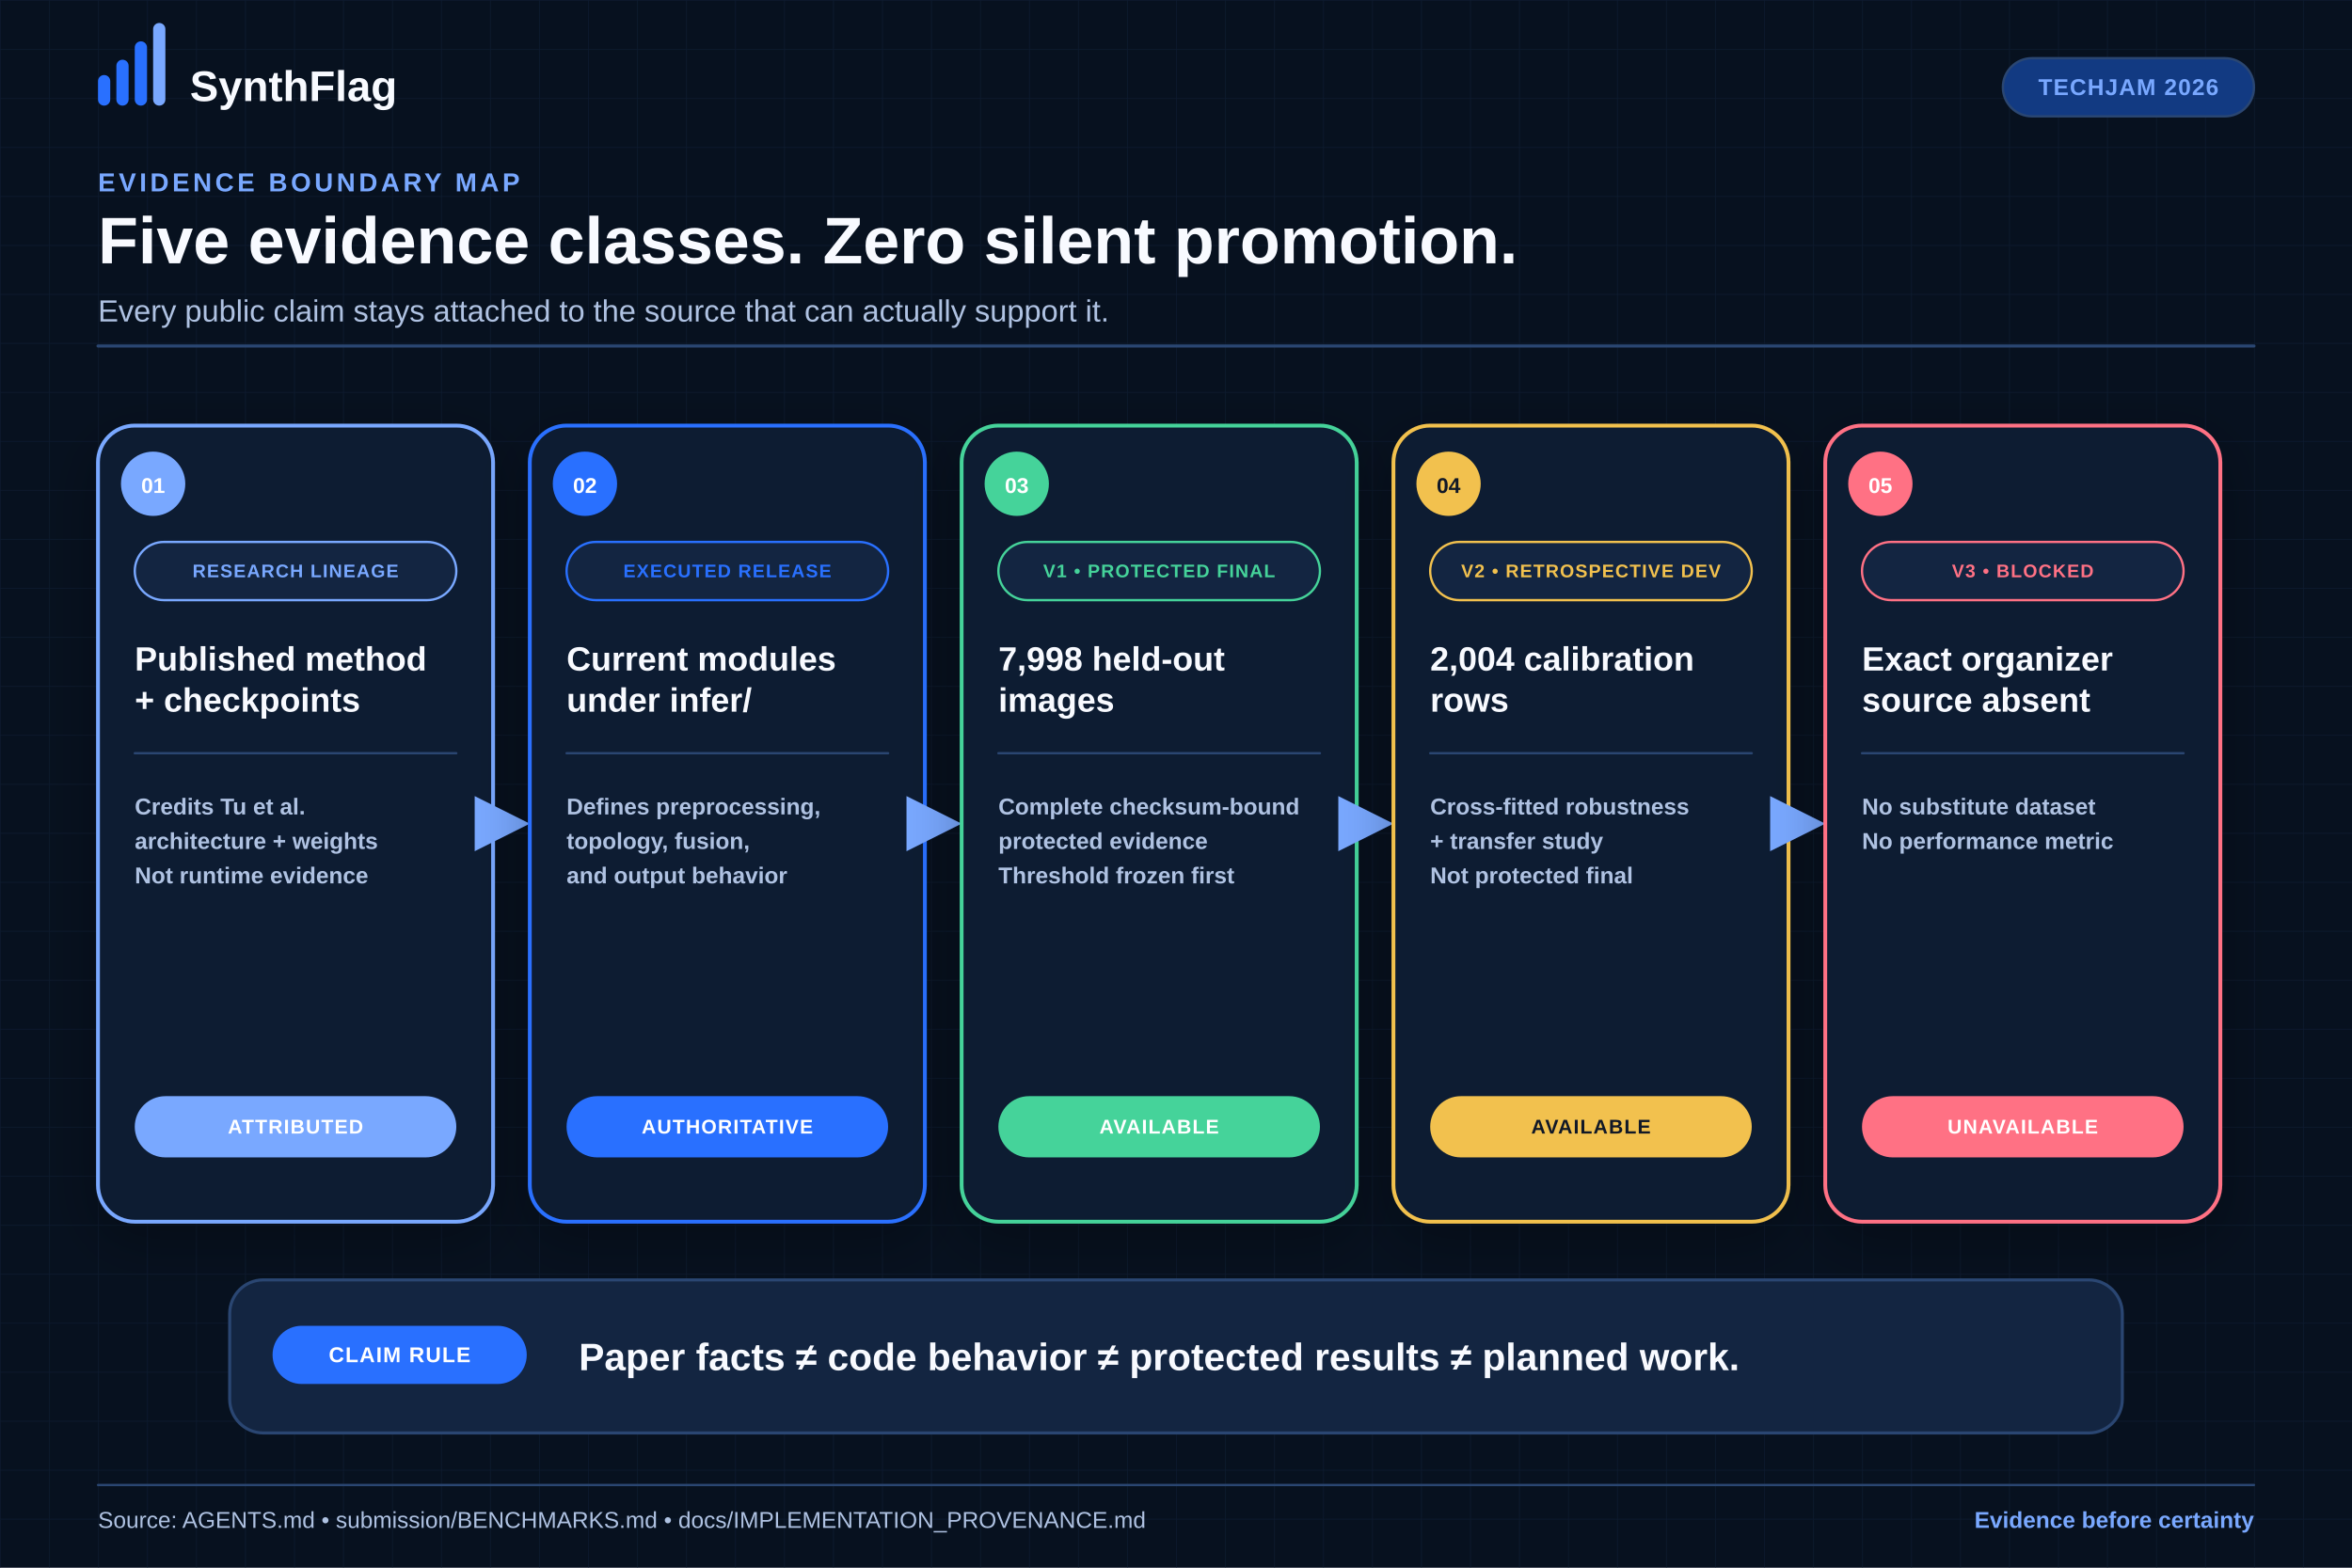
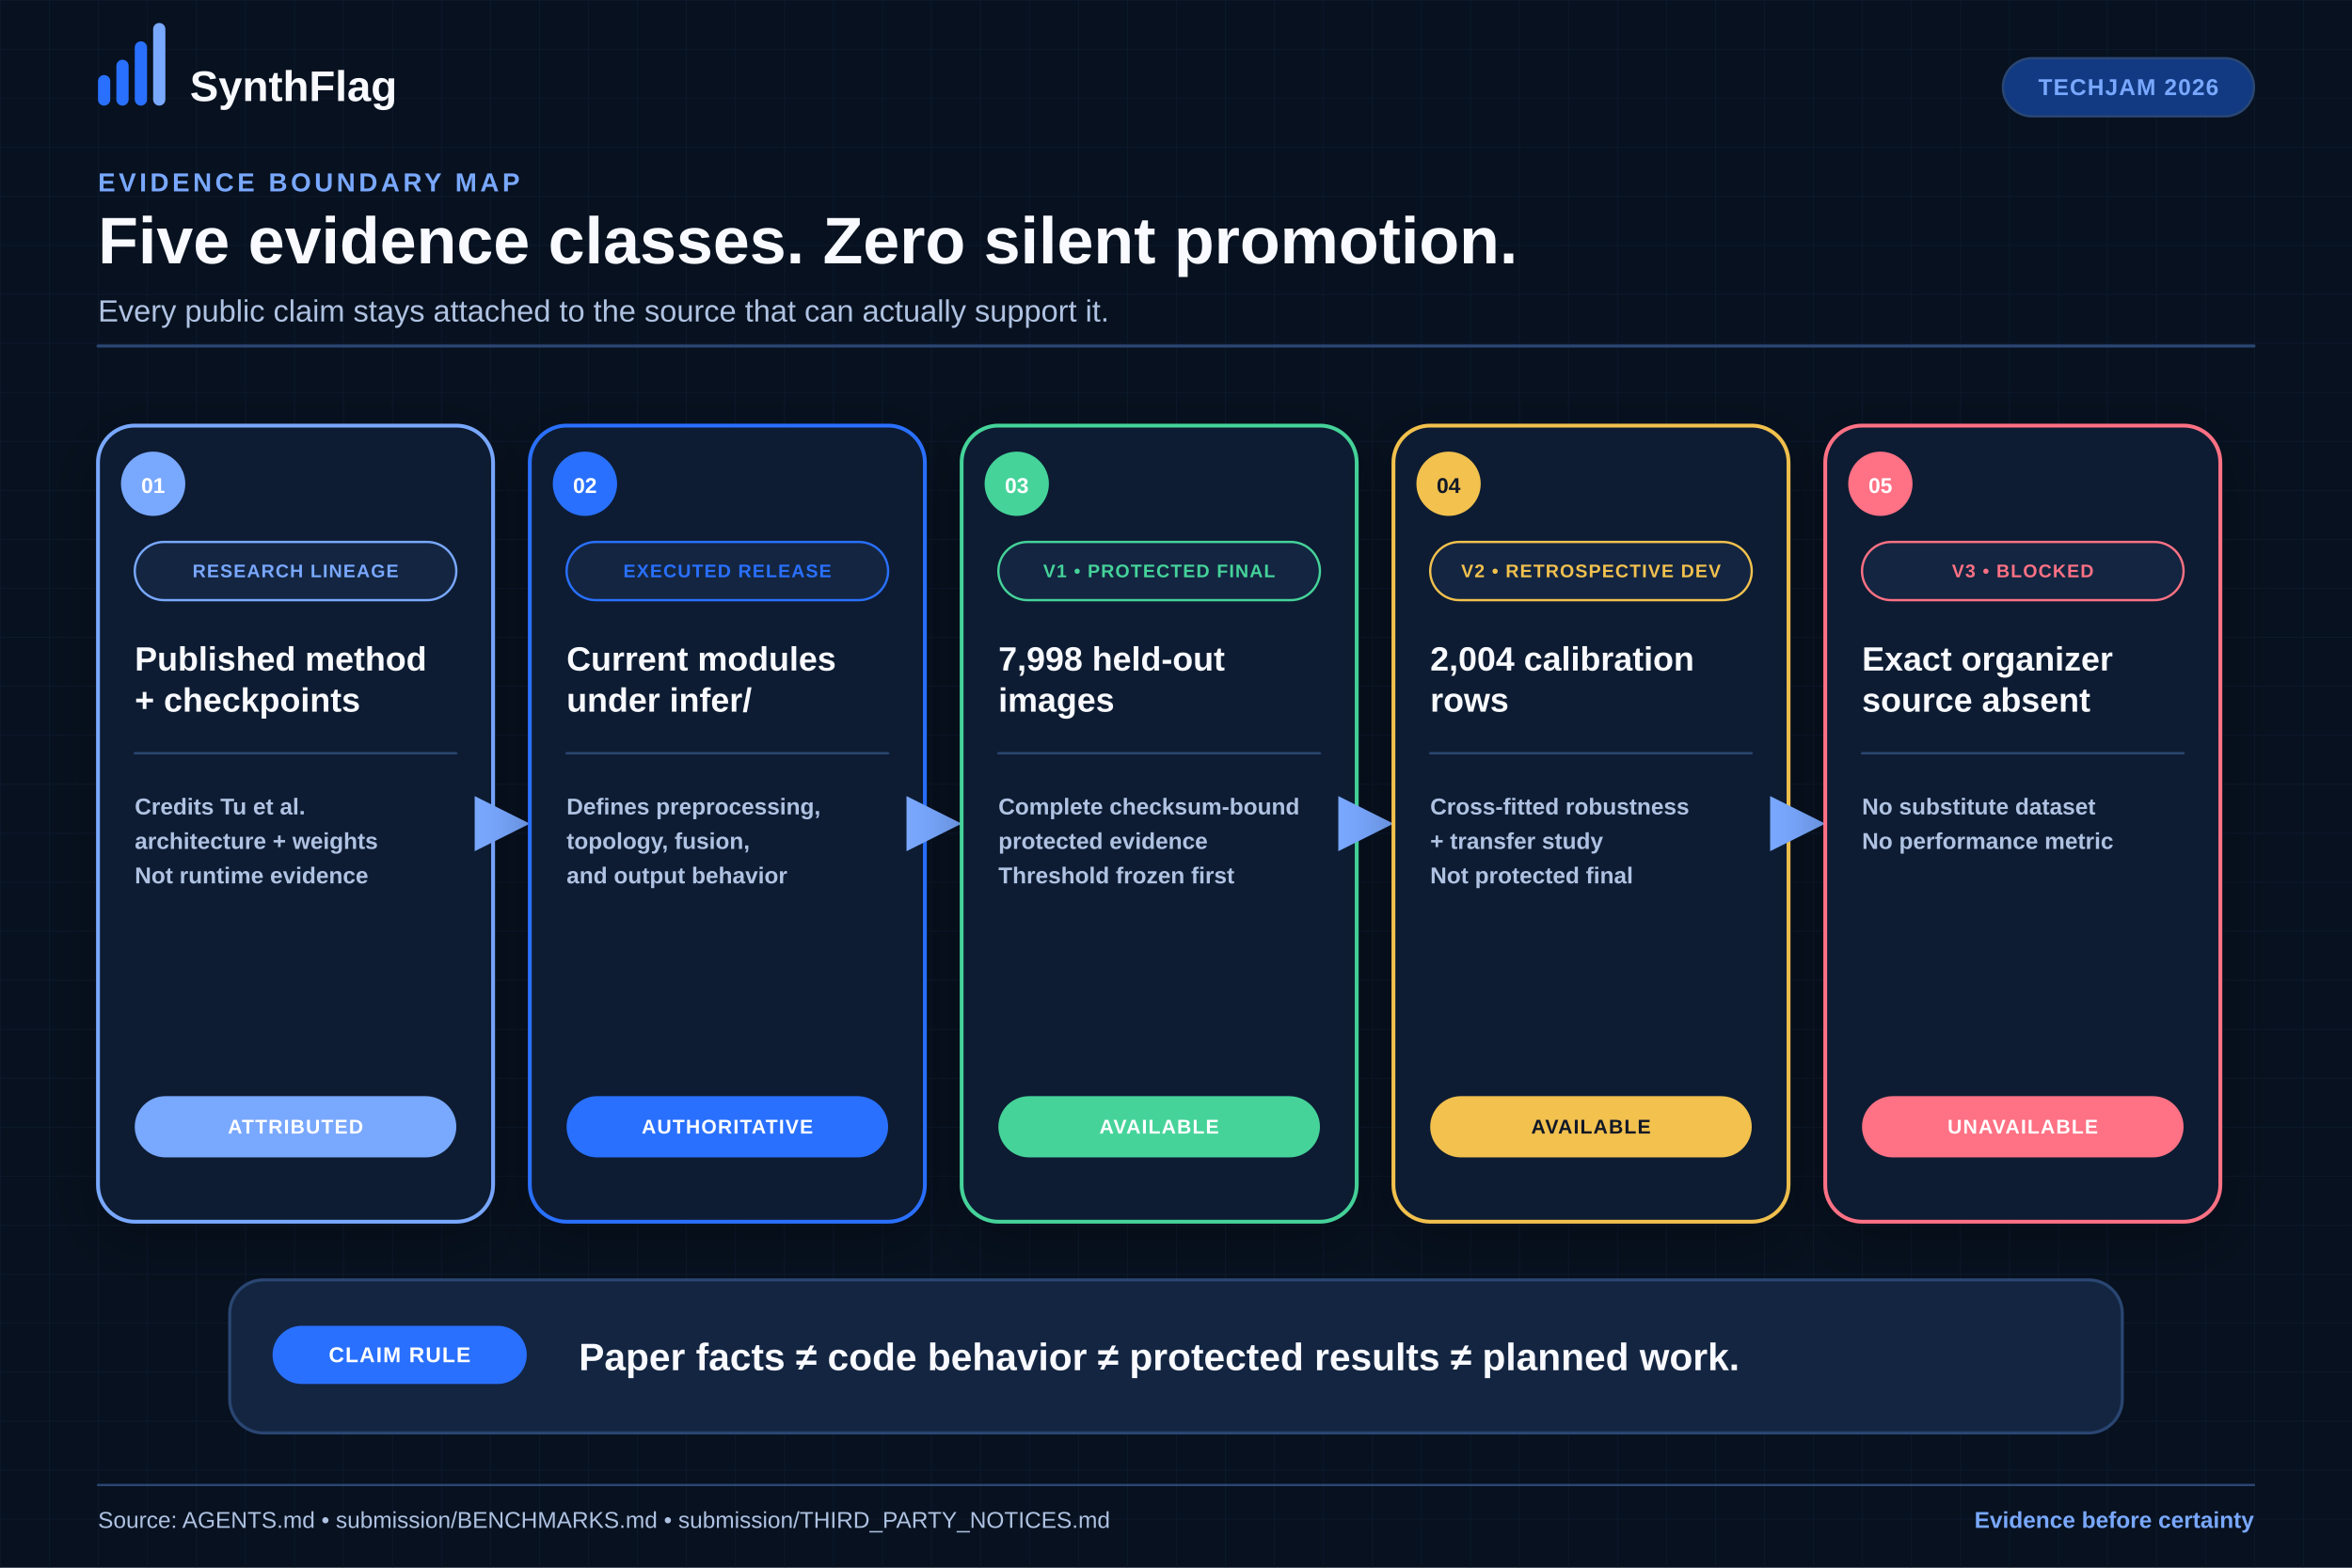
<svg xmlns="http://www.w3.org/2000/svg" width="1536" height="1024" viewBox="0 0 1536 1024" role="img" aria-labelledby="title desc">
  <defs>
    <pattern id="grid" width="32" height="32" patternUnits="userSpaceOnUse">
      <path d="M 32 0 L 0 0 0 32" fill="none" stroke="#13213A" stroke-width="1" opacity="0.55" />
    </pattern>
    <filter id="shadow" x="-20%" y="-20%" width="140%" height="140%">
      <feDropShadow dx="0" dy="12" stdDeviation="18" flood-color="#000000" flood-opacity="0.28" />
    </filter>
    <marker id="arrow" markerWidth="12" markerHeight="12" refX="10" refY="6" orient="auto" markerUnits="strokeWidth">
      <path d="M0,0 L12,6 L0,12 Z" fill="#79A8FF" />
    </marker>
  </defs>
  <rect width="1536" height="1024" fill="#07111F" />
  <rect width="1536" height="1024" fill="url(#grid)" />
  <rect x="64" y="49" width="8" height="20" rx="4" fill="#2970FF" />
  <rect x="76" y="39" width="8" height="30" rx="4" fill="#2970FF" />
  <rect x="88" y="27" width="8" height="42" rx="4" fill="#2970FF" />
  <rect x="100" y="15" width="8" height="54" rx="4" fill="#79A8FF" />
  <text x="124" y="66" font-family="Instrument Sans, Poppins, Arial, sans-serif" font-size="28" font-weight="800" fill="#F8FAFF" text-anchor="start">SynthFlag</text>
  <rect x="1308" y="38" width="164" height="38" rx="19.0" fill="#123A82" stroke="#2A4672" stroke-width="1.5" />
  <text x="1390.0" y="62.1" font-family="Instrument Sans, Poppins, Arial, sans-serif" font-size="15" font-weight="700" fill="#79A8FF" text-anchor="middle" letter-spacing="0.7">TECHJAM 2026</text>
  <text x="64" y="125" font-family="Instrument Sans, Poppins, Arial, sans-serif" font-size="17" font-weight="800" fill="#79A8FF" text-anchor="start" letter-spacing="2.2">EVIDENCE BOUNDARY MAP</text>
  <text x="64" y="172" font-family="Instrument Sans, Poppins, Arial, sans-serif" font-size="43" font-weight="800" fill="#F8FAFF" text-anchor="start">Five evidence classes. Zero silent promotion.</text>
  <text x="64" y="210" font-family="Instrument Sans, Poppins, Arial, sans-serif" font-size="20" font-weight="500" fill="#AFC2E2" text-anchor="start">Every public claim stays attached to the source that can actually support it.</text>
  <line x1="64" y1="226" x2="1472" y2="226" stroke="#2A4672" stroke-width="2" stroke-linecap="round" />
  <rect x="64" y="278" width="258" height="520" rx="24" fill="#0E1B30" stroke="#79A8FF" stroke-width="2.5" filter="url(#shadow)" />
  <circle cx="100" cy="316" r="21" fill="#79A8FF" />
  <text x="100" y="322" font-family="Instrument Sans, Poppins, Arial, sans-serif" font-size="14" font-weight="800" fill="#FFFFFF" text-anchor="middle">01</text>
  <rect x="88" y="354" width="210" height="38" rx="19.0" fill="#132541" stroke="#79A8FF" stroke-width="1.5" />
  <text x="193.0" y="377.08" font-family="Instrument Sans, Poppins, Arial, sans-serif" font-size="12" font-weight="700" fill="#79A8FF" text-anchor="middle" letter-spacing="0.7">RESEARCH LINEAGE</text>
  <text x="88" y="438.0" font-family="Instrument Sans, Poppins, Arial, sans-serif" font-size="22" font-weight="800" fill="#F8FAFF" text-anchor="start">Published method</text>
  <text x="88" y="464.84" font-family="Instrument Sans, Poppins, Arial, sans-serif" font-size="22" font-weight="800" fill="#F8FAFF" text-anchor="start">+ checkpoints</text>
  <line x1="88" y1="492" x2="298" y2="492" stroke="#2A4672" stroke-width="1.5" stroke-linecap="round" />
  <text x="88" y="532.0" font-family="Instrument Sans, Poppins, Arial, sans-serif" font-size="15" font-weight="600" fill="#AFC2E2" text-anchor="start">Credits Tu et al.</text>
  <text x="88" y="554.5" font-family="Instrument Sans, Poppins, Arial, sans-serif" font-size="15" font-weight="600" fill="#AFC2E2" text-anchor="start">architecture + weights</text>
  <text x="88" y="577.0" font-family="Instrument Sans, Poppins, Arial, sans-serif" font-size="15" font-weight="600" fill="#AFC2E2" text-anchor="start">Not runtime evidence</text>
  <rect x="88" y="716" width="210" height="40" rx="20.0" fill="#79A8FF" />
  <text x="193.0" y="740.42" font-family="Instrument Sans, Poppins, Arial, sans-serif" font-size="13" font-weight="700" fill="#FFFFFF" text-anchor="middle" letter-spacing="0.7">ATTRIBUTED</text>
  <line x1="324" y1="538" x2="340" y2="538" stroke="#79A8FF" stroke-width="3" stroke-linecap="round" marker-end="url(#arrow)" />
  <rect x="346" y="278" width="258" height="520" rx="24" fill="#0E1B30" stroke="#2970FF" stroke-width="2.5" filter="url(#shadow)" />
  <circle cx="382" cy="316" r="21" fill="#2970FF" />
  <text x="382" y="322" font-family="Instrument Sans, Poppins, Arial, sans-serif" font-size="14" font-weight="800" fill="#FFFFFF" text-anchor="middle">02</text>
  <rect x="370" y="354" width="210" height="38" rx="19.0" fill="#132541" stroke="#2970FF" stroke-width="1.5" />
  <text x="475.0" y="377.08" font-family="Instrument Sans, Poppins, Arial, sans-serif" font-size="12" font-weight="700" fill="#2970FF" text-anchor="middle" letter-spacing="0.7">EXECUTED RELEASE</text>
  <text x="370" y="438.0" font-family="Instrument Sans, Poppins, Arial, sans-serif" font-size="22" font-weight="800" fill="#F8FAFF" text-anchor="start">Current modules</text>
  <text x="370" y="464.84" font-family="Instrument Sans, Poppins, Arial, sans-serif" font-size="22" font-weight="800" fill="#F8FAFF" text-anchor="start">under infer/</text>
  <line x1="370" y1="492" x2="580" y2="492" stroke="#2A4672" stroke-width="1.5" stroke-linecap="round" />
  <text x="370" y="532.0" font-family="Instrument Sans, Poppins, Arial, sans-serif" font-size="15" font-weight="600" fill="#AFC2E2" text-anchor="start">Defines preprocessing,</text>
  <text x="370" y="554.5" font-family="Instrument Sans, Poppins, Arial, sans-serif" font-size="15" font-weight="600" fill="#AFC2E2" text-anchor="start">topology, fusion,</text>
  <text x="370" y="577.0" font-family="Instrument Sans, Poppins, Arial, sans-serif" font-size="15" font-weight="600" fill="#AFC2E2" text-anchor="start">and output behavior</text>
  <rect x="370" y="716" width="210" height="40" rx="20.0" fill="#2970FF" />
  <text x="475.0" y="740.42" font-family="Instrument Sans, Poppins, Arial, sans-serif" font-size="13" font-weight="700" fill="#FFFFFF" text-anchor="middle" letter-spacing="0.7">AUTHORITATIVE</text>
  <line x1="606" y1="538" x2="622" y2="538" stroke="#79A8FF" stroke-width="3" stroke-linecap="round" marker-end="url(#arrow)" />
  <rect x="628" y="278" width="258" height="520" rx="24" fill="#0E1B30" stroke="#45D39A" stroke-width="2.5" filter="url(#shadow)" />
  <circle cx="664" cy="316" r="21" fill="#45D39A" />
  <text x="664" y="322" font-family="Instrument Sans, Poppins, Arial, sans-serif" font-size="14" font-weight="800" fill="#FFFFFF" text-anchor="middle">03</text>
  <rect x="652" y="354" width="210" height="38" rx="19.0" fill="#132541" stroke="#45D39A" stroke-width="1.5" />
  <text x="757.0" y="377.08" font-family="Instrument Sans, Poppins, Arial, sans-serif" font-size="12" font-weight="700" fill="#45D39A" text-anchor="middle" letter-spacing="0.7">V1 • PROTECTED FINAL</text>
  <text x="652" y="438.0" font-family="Instrument Sans, Poppins, Arial, sans-serif" font-size="22" font-weight="800" fill="#F8FAFF" text-anchor="start">7,998 held-out</text>
  <text x="652" y="464.84" font-family="Instrument Sans, Poppins, Arial, sans-serif" font-size="22" font-weight="800" fill="#F8FAFF" text-anchor="start">images</text>
  <line x1="652" y1="492" x2="862" y2="492" stroke="#2A4672" stroke-width="1.5" stroke-linecap="round" />
  <text x="652" y="532.0" font-family="Instrument Sans, Poppins, Arial, sans-serif" font-size="15" font-weight="600" fill="#AFC2E2" text-anchor="start">Complete checksum-bound</text>
  <text x="652" y="554.5" font-family="Instrument Sans, Poppins, Arial, sans-serif" font-size="15" font-weight="600" fill="#AFC2E2" text-anchor="start">protected evidence</text>
  <text x="652" y="577.0" font-family="Instrument Sans, Poppins, Arial, sans-serif" font-size="15" font-weight="600" fill="#AFC2E2" text-anchor="start">Threshold frozen first</text>
  <rect x="652" y="716" width="210" height="40" rx="20.0" fill="#45D39A" />
  <text x="757.0" y="740.42" font-family="Instrument Sans, Poppins, Arial, sans-serif" font-size="13" font-weight="700" fill="#FFFFFF" text-anchor="middle" letter-spacing="0.7">AVAILABLE</text>
  <line x1="888" y1="538" x2="904" y2="538" stroke="#79A8FF" stroke-width="3" stroke-linecap="round" marker-end="url(#arrow)" />
  <rect x="910" y="278" width="258" height="520" rx="24" fill="#0E1B30" stroke="#F2C14E" stroke-width="2.5" filter="url(#shadow)" />
  <circle cx="946" cy="316" r="21" fill="#F2C14E" />
  <text x="946" y="322" font-family="Instrument Sans, Poppins, Arial, sans-serif" font-size="14" font-weight="800" fill="#111827" text-anchor="middle">04</text>
  <rect x="934" y="354" width="210" height="38" rx="19.0" fill="#132541" stroke="#F2C14E" stroke-width="1.5" />
  <text x="1039.0" y="377.08" font-family="Instrument Sans, Poppins, Arial, sans-serif" font-size="12" font-weight="700" fill="#F2C14E" text-anchor="middle" letter-spacing="0.7">V2 • RETROSPECTIVE DEV</text>
  <text x="934" y="438.0" font-family="Instrument Sans, Poppins, Arial, sans-serif" font-size="22" font-weight="800" fill="#F8FAFF" text-anchor="start">2,004 calibration</text>
  <text x="934" y="464.84" font-family="Instrument Sans, Poppins, Arial, sans-serif" font-size="22" font-weight="800" fill="#F8FAFF" text-anchor="start">rows</text>
  <line x1="934" y1="492" x2="1144" y2="492" stroke="#2A4672" stroke-width="1.5" stroke-linecap="round" />
  <text x="934" y="532.0" font-family="Instrument Sans, Poppins, Arial, sans-serif" font-size="15" font-weight="600" fill="#AFC2E2" text-anchor="start">Cross-fitted robustness</text>
  <text x="934" y="554.5" font-family="Instrument Sans, Poppins, Arial, sans-serif" font-size="15" font-weight="600" fill="#AFC2E2" text-anchor="start">+ transfer study</text>
  <text x="934" y="577.0" font-family="Instrument Sans, Poppins, Arial, sans-serif" font-size="15" font-weight="600" fill="#AFC2E2" text-anchor="start">Not protected final</text>
  <rect x="934" y="716" width="210" height="40" rx="20.0" fill="#F2C14E" />
  <text x="1039.0" y="740.42" font-family="Instrument Sans, Poppins, Arial, sans-serif" font-size="13" font-weight="700" fill="#111827" text-anchor="middle" letter-spacing="0.7">AVAILABLE</text>
  <line x1="1170" y1="538" x2="1186" y2="538" stroke="#79A8FF" stroke-width="3" stroke-linecap="round" marker-end="url(#arrow)" />
  <rect x="1192" y="278" width="258" height="520" rx="24" fill="#0E1B30" stroke="#FF7184" stroke-width="2.5" filter="url(#shadow)" />
  <circle cx="1228" cy="316" r="21" fill="#FF7184" />
  <text x="1228" y="322" font-family="Instrument Sans, Poppins, Arial, sans-serif" font-size="14" font-weight="800" fill="#FFFFFF" text-anchor="middle">05</text>
  <rect x="1216" y="354" width="210" height="38" rx="19.0" fill="#132541" stroke="#FF7184" stroke-width="1.5" />
  <text x="1321.0" y="377.08" font-family="Instrument Sans, Poppins, Arial, sans-serif" font-size="12" font-weight="700" fill="#FF7184" text-anchor="middle" letter-spacing="0.7">V3 • BLOCKED</text>
  <text x="1216" y="438.0" font-family="Instrument Sans, Poppins, Arial, sans-serif" font-size="22" font-weight="800" fill="#F8FAFF" text-anchor="start">Exact organizer</text>
  <text x="1216" y="464.84" font-family="Instrument Sans, Poppins, Arial, sans-serif" font-size="22" font-weight="800" fill="#F8FAFF" text-anchor="start">source absent</text>
  <line x1="1216" y1="492" x2="1426" y2="492" stroke="#2A4672" stroke-width="1.5" stroke-linecap="round" />
  <text x="1216" y="532.0" font-family="Instrument Sans, Poppins, Arial, sans-serif" font-size="15" font-weight="600" fill="#AFC2E2" text-anchor="start">No substitute dataset</text>
  <text x="1216" y="554.5" font-family="Instrument Sans, Poppins, Arial, sans-serif" font-size="15" font-weight="600" fill="#AFC2E2" text-anchor="start">No performance metric</text>
  <rect x="1216" y="716" width="210" height="40" rx="20.0" fill="#FF7184" />
  <text x="1321.0" y="740.42" font-family="Instrument Sans, Poppins, Arial, sans-serif" font-size="13" font-weight="700" fill="#FFFFFF" text-anchor="middle" letter-spacing="0.7">UNAVAILABLE</text>
  <rect x="150" y="836" width="1236" height="100" rx="22" fill="#132541" stroke="#2A4672" stroke-width="2" />
  <rect x="178" y="866" width="166" height="38" rx="19.0" fill="#2970FF" />
  <text x="261.0" y="889.76" font-family="Instrument Sans, Poppins, Arial, sans-serif" font-size="14" font-weight="700" fill="#FFFFFF" text-anchor="middle" letter-spacing="0.7">CLAIM RULE</text>
  <text x="378" y="895" font-family="Instrument Sans, Poppins, Arial, sans-serif" font-size="25" font-weight="800" fill="#F8FAFF" text-anchor="start">Paper facts ≠ code behavior ≠ protected results ≠ planned work.</text>
  <line x1="64" y1="970" x2="1472" y2="970" stroke="#2A4672" stroke-width="1.5" stroke-linecap="round" />
-   <text x="64" y="998" font-family="Instrument Sans, Poppins, Arial, sans-serif" font-size="15" font-weight="500" fill="#AFC2E2" text-anchor="start">Source: AGENTS.md • submission/BENCHMARKS.md • docs/IMPLEMENTATION_PROVENANCE.md</text>
+   <text x="64" y="998" font-family="Instrument Sans, Poppins, Arial, sans-serif" font-size="15" font-weight="500" fill="#AFC2E2" text-anchor="start">Source: AGENTS.md • submission/BENCHMARKS.md • submission/THIRD_PARTY_NOTICES.md</text>
  <text x="1472" y="998" font-family="Instrument Sans, Poppins, Arial, sans-serif" font-size="15" font-weight="700" fill="#79A8FF" text-anchor="end">Evidence before certainty</text>
</svg>
